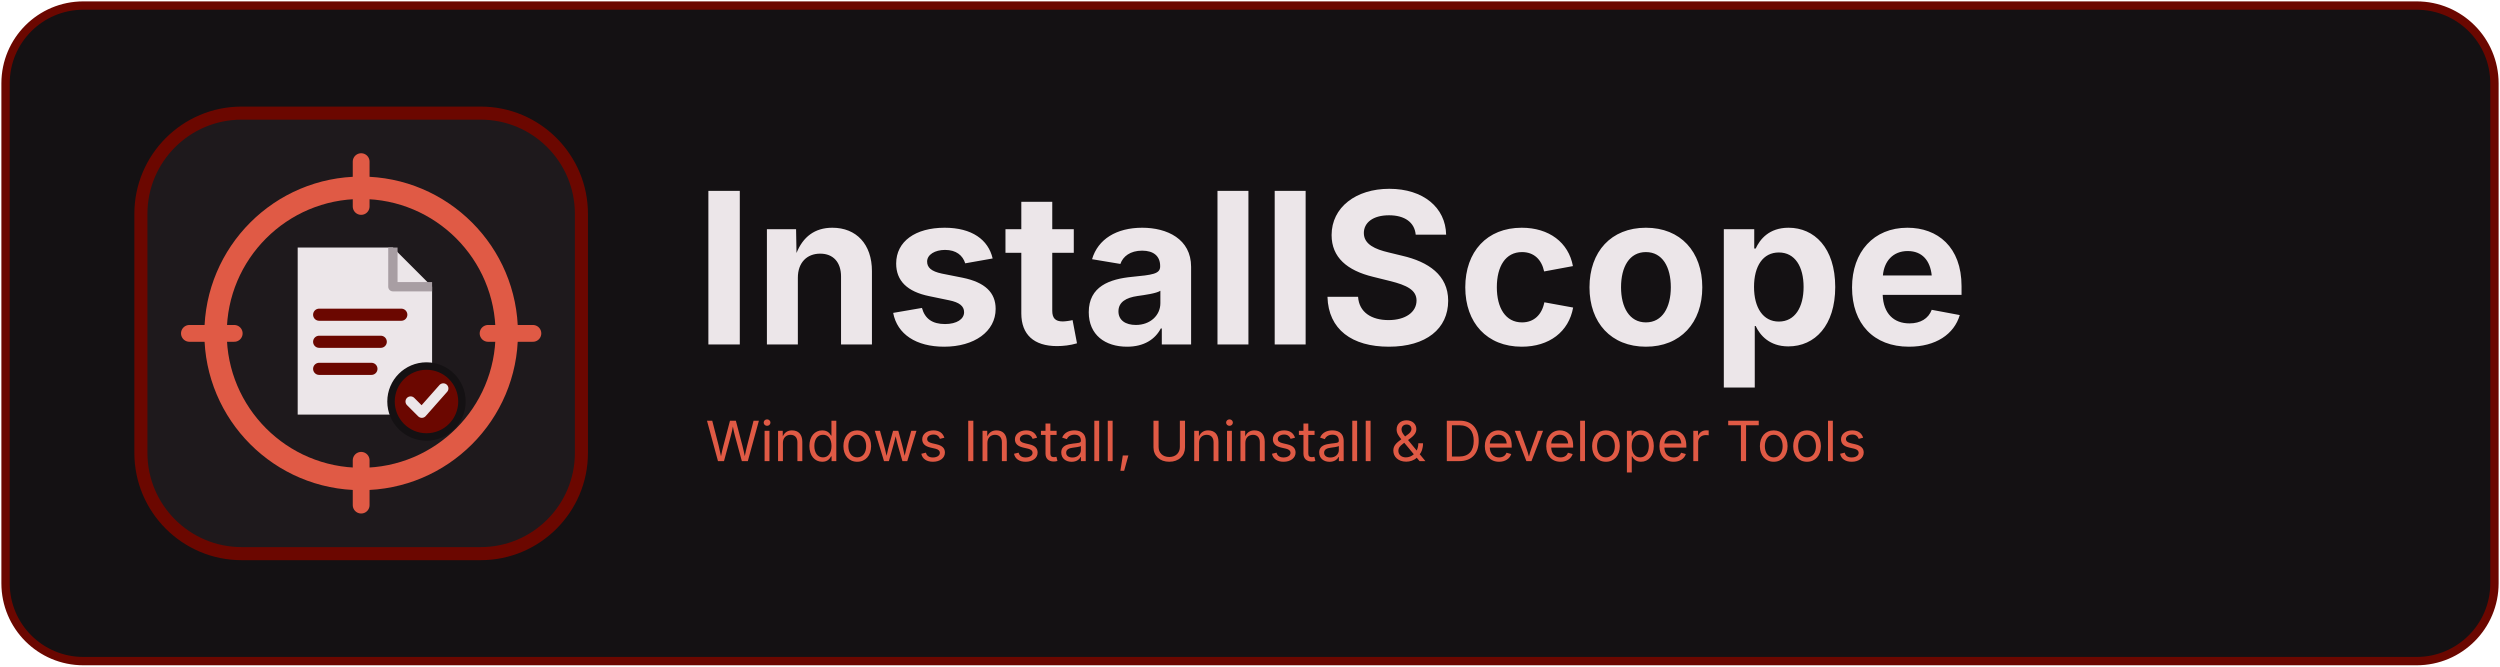
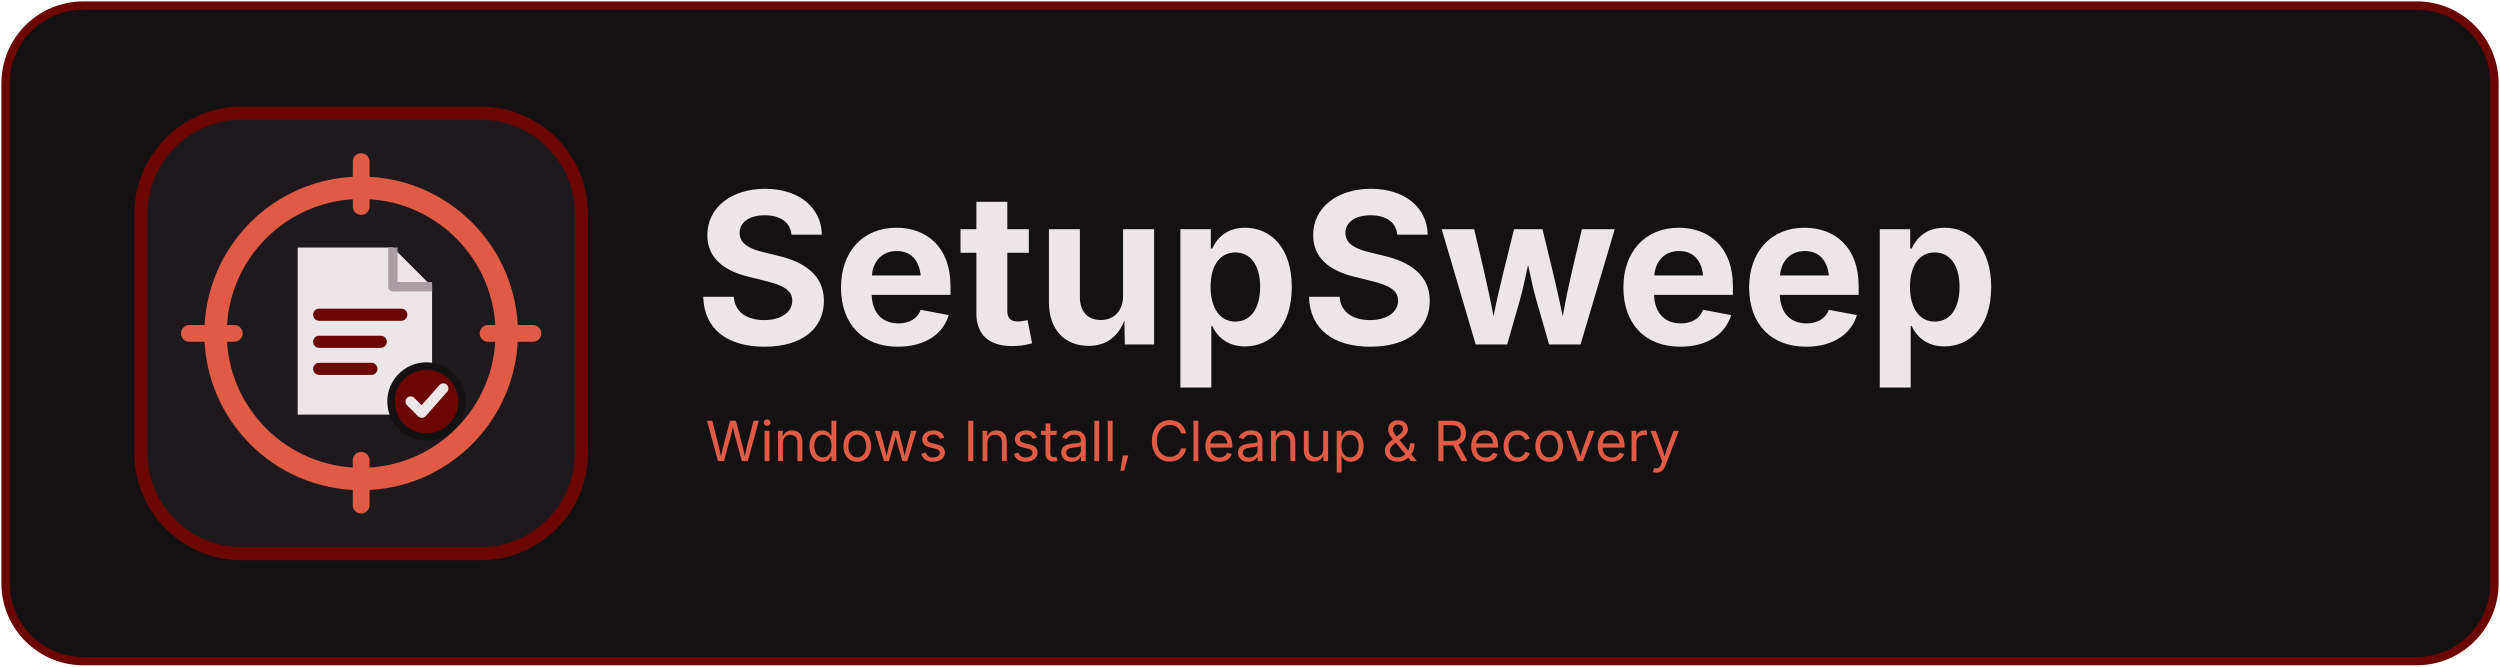
<svg xmlns="http://www.w3.org/2000/svg" width="900" height="240" viewBox="0 0 900 240">
  <rect x="2" y="2" width="896" height="236" rx="28" fill="#141113" stroke="#6b0700" stroke-width="3" />
  <g transform="translate(44 34) scale(.336)">
    <rect x="20" y="20" width="472" height="472" rx="108" fill="#1e191c" />
    <rect x="20" y="20" width="472" height="472" rx="108" fill="none" stroke="#6b0700" stroke-width="14" />
    <circle cx="256" cy="256" r="156" fill="none" stroke="#e05a45" stroke-width="24" />
    <path d="M256 72v48M256 392v48M72 256h48M392 256h48" fill="none" stroke="#e05a45" stroke-width="18" stroke-linecap="round" />
    <path d="M188 164h102l42 42v137H188z" fill="#ece6e9" />
    <path d="M290 164v42h42" fill="none" stroke="#a89ea3" stroke-width="10" stroke-linejoin="round" />
    <path d="M211 236h88M211 265h66M211 294h56" fill="none" stroke="#6b0700" stroke-width="13" stroke-linecap="round" />
    <circle cx="326" cy="329" r="38" fill="#6b0700" stroke="#141113" stroke-width="8" />
    <path d="m309 329 12 12 23-26" fill="none" stroke="#ece6e9" stroke-width="11" stroke-linecap="round" stroke-linejoin="round" />
  </g>
-   <text x="250" y="124" font-family="Segoe UI, Inter, Arial, sans-serif" font-size="76" font-weight="700" fill="#ece6e9">InstallScope</text>
-   <text x="254" y="166" font-family="Segoe UI, Inter, Arial, sans-serif" font-size="20" fill="#e05a45">Windows Install, Uninstall &amp; Developer Tools</text>
+   <text x="250" y="124" font-family="Segoe UI, Inter, Arial, sans-serif" font-size="76" font-weight="700" fill="#ece6e9">SetupSweep</text>
+   <text x="254" y="166" font-family="Segoe UI, Inter, Arial, sans-serif" font-size="20" fill="#e05a45">Windows Install, Cleanup &amp; Recovery</text>
</svg>
